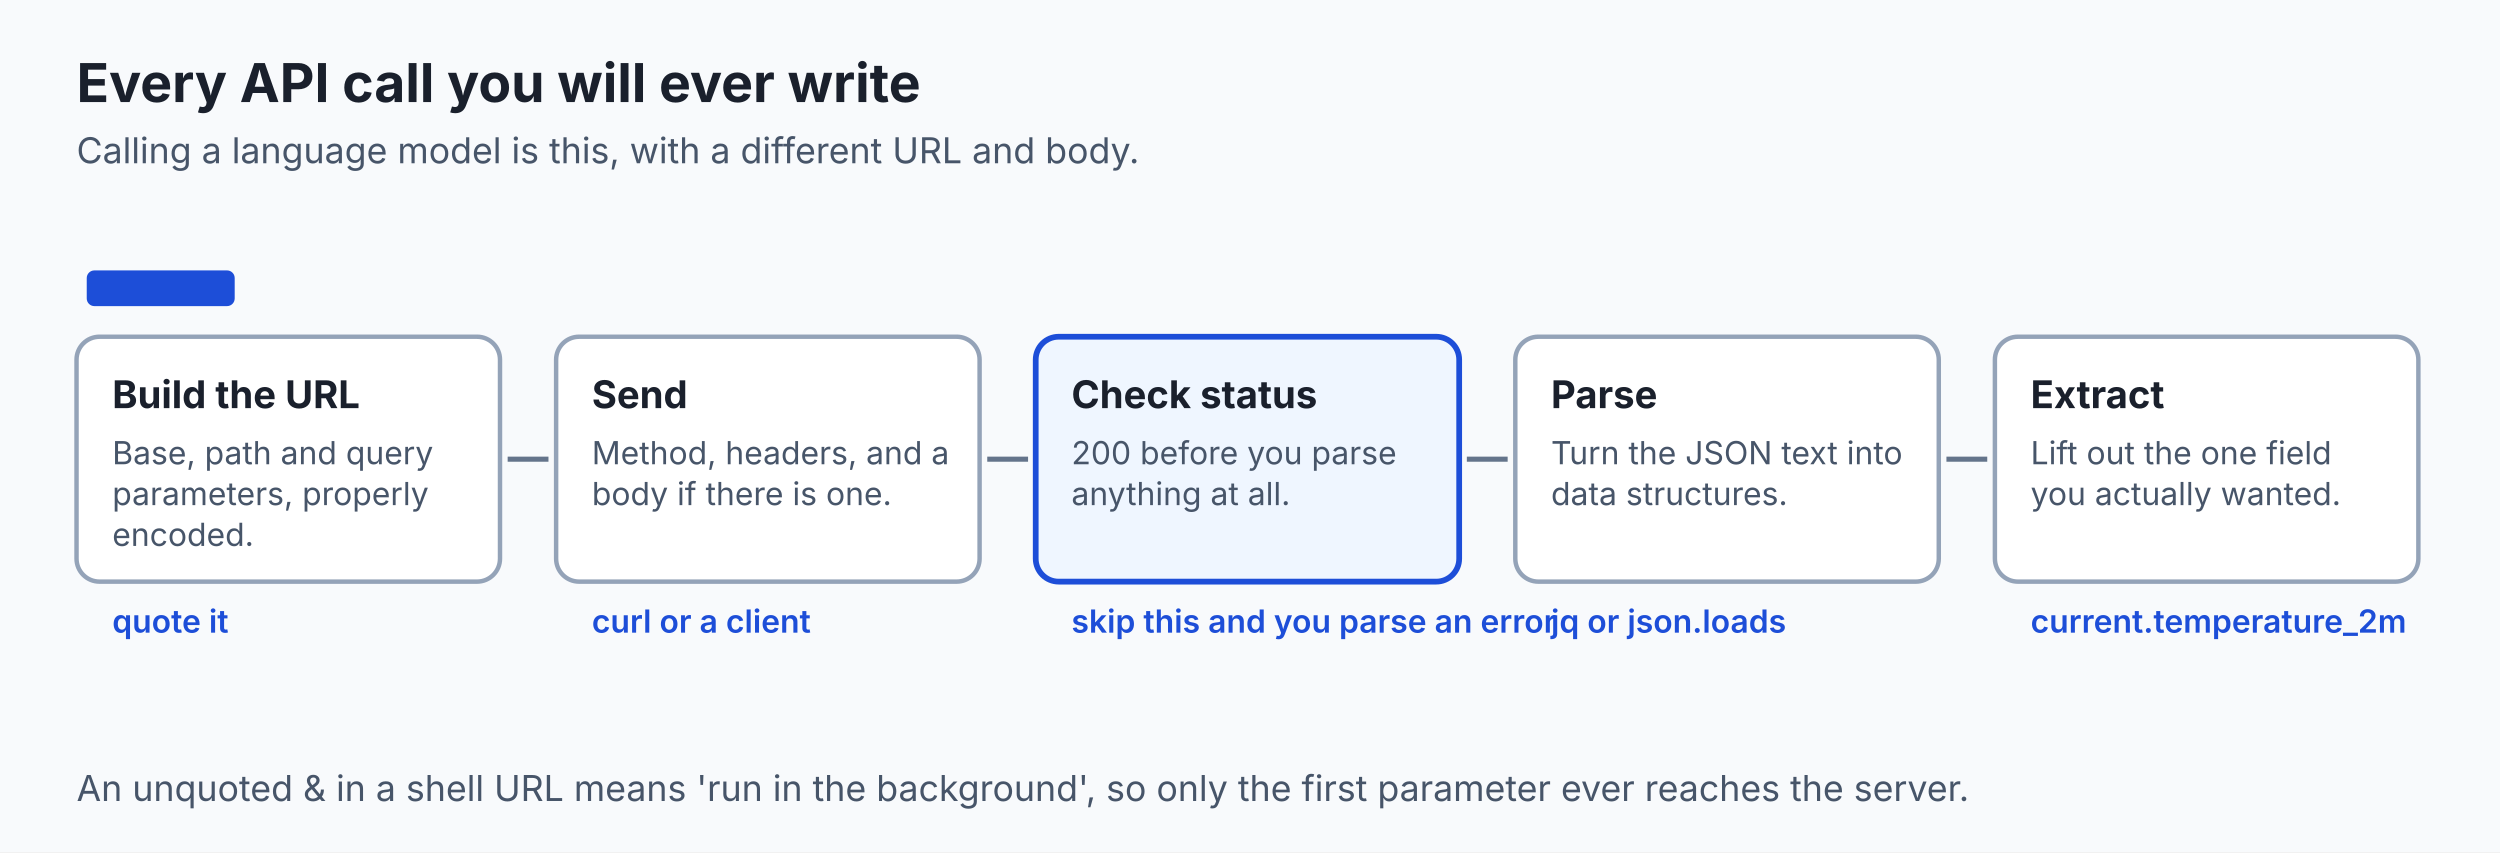
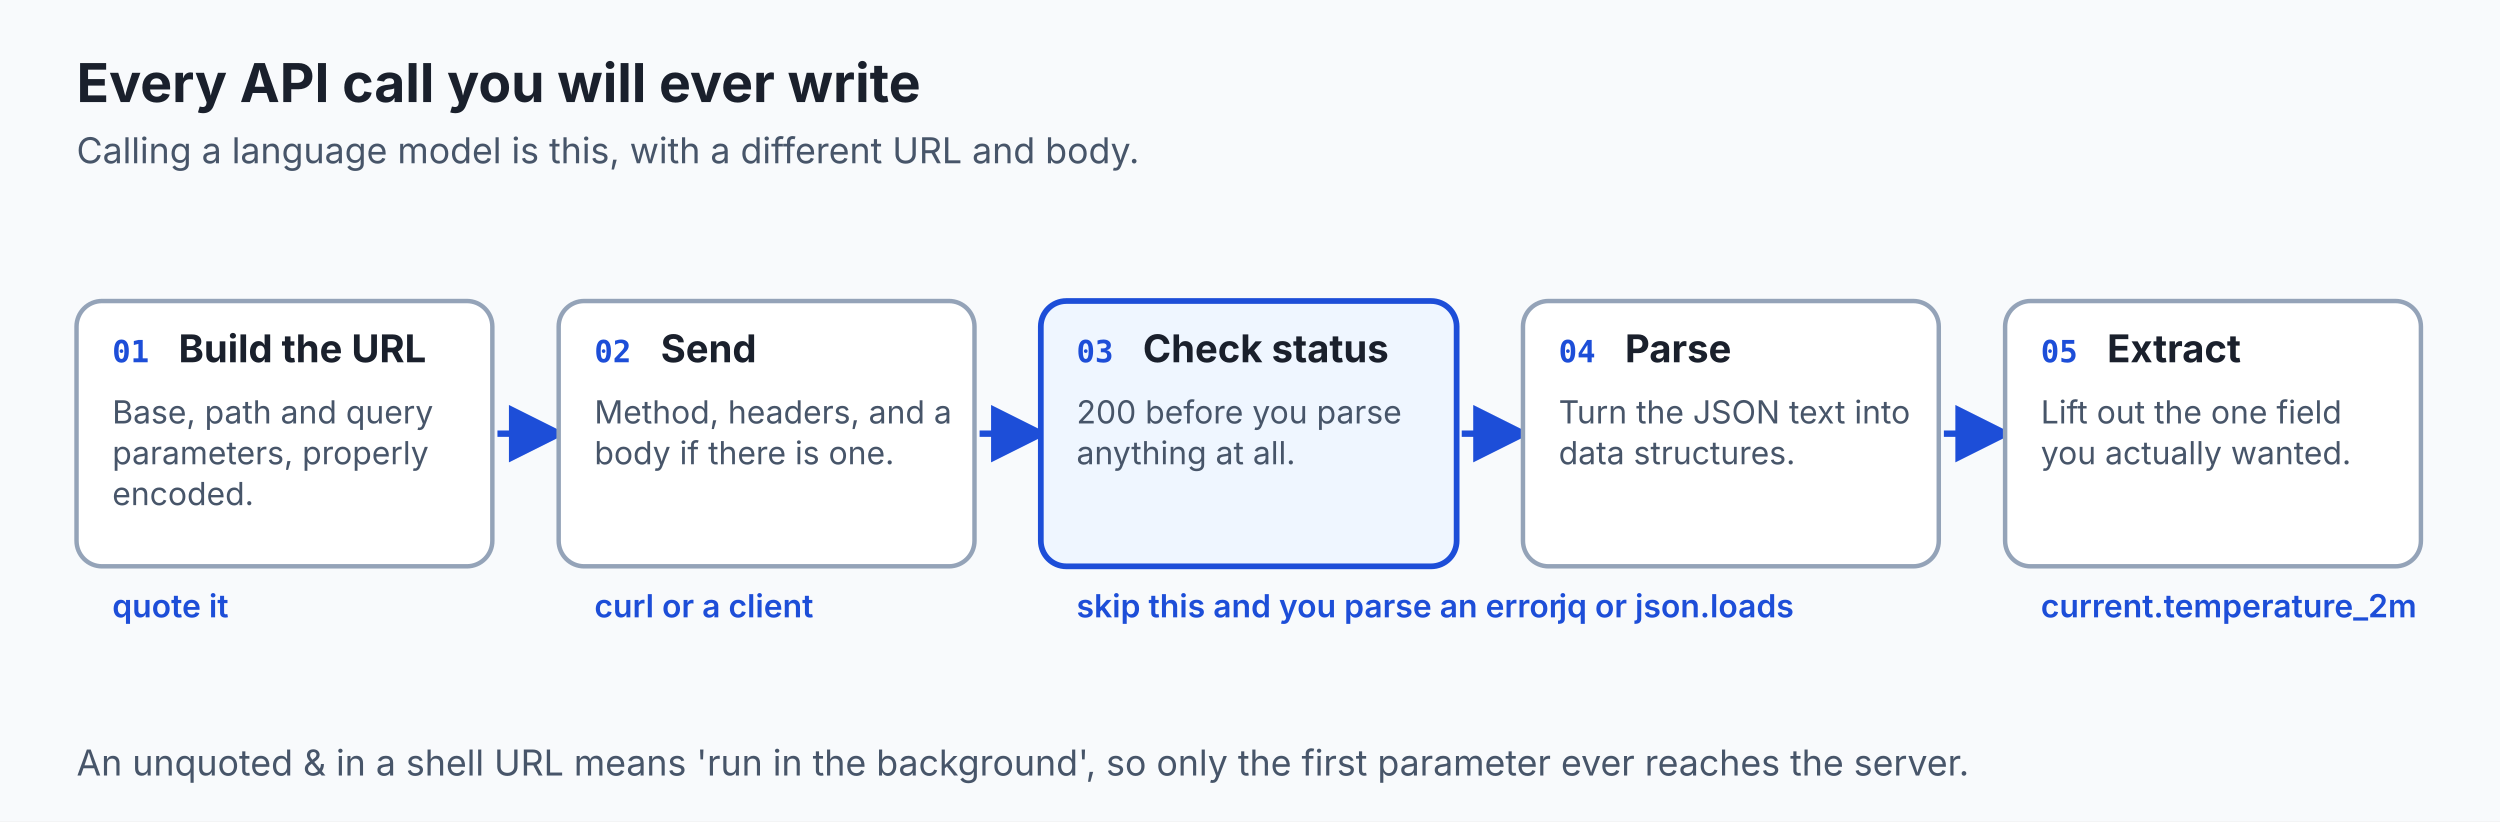
- <svg xmlns="http://www.w3.org/2000/svg" viewBox="0 0 980 334" role="img" aria-label="Calling a language model is this, with a different URL and body.">
+ <svg xmlns="http://www.w3.org/2000/svg" viewBox="0 0 980 322" role="img" aria-label="Calling a language model is this, with a different URL and body.">
  <style>
    .one-call-anatomy-bg   { fill: #f8fafc; }
    .one-call-anatomy-h1   { fill: #1a202c; font-size: 21px; font-weight: 700; font-family: system-ui, -apple-system, "Segoe UI", sans-serif; }
    .one-call-anatomy-sub  { fill: #475569; font-size: 14px; font-family: system-ui, -apple-system, "Segoe UI", sans-serif; }
    .one-call-anatomy-name { fill: #1a202c; font-size: 15px; font-weight: 700; font-family: system-ui, -apple-system, "Segoe UI", sans-serif; }
    .one-call-anatomy-desc { fill: #475569; font-size: 12.5px; font-family: system-ui, -apple-system, "Segoe UI", sans-serif; }
    .one-call-anatomy-edge { fill: #1d4ed8; font-size: 12.5px; font-weight: 600; font-family: system-ui, -apple-system, "Segoe UI", sans-serif; }
    .one-call-anatomy-mono { fill: #1a202c; font-size: 13px; font-family: ui-monospace, "SFMono-Regular", Menlo, Consolas, monospace; }
    .one-call-anatomy-box  { fill: #ffffff; stroke: #94a3b8; stroke-width: 1.75; }
    .one-call-anatomy-hi   { fill: #eff6ff; stroke: #1d4ed8; stroke-width: 2.25; }
    .one-call-anatomy-warn { fill: #fef3c7; stroke: #b45309; stroke-width: 2; }
    .one-call-anatomy-good { fill: #dcfce7; stroke: #047857; stroke-width: 2; }
-     .one-call-anatomy-line { stroke: #64748b; stroke-width: 2; fill: none; }
-     /* The token rests visible at the first stage; the static frame already shows
-        every stage and label, so motion only draws attention to the order. */
-     .one-call-anatomy-tok { fill: #1d4ed8; opacity: 1; }
+     .one-call-anatomy-line { stroke: #1d4ed8; stroke-width: 2.5; fill: none; }
+     .one-call-anatomy-step { fill: #1d4ed8; font-size: 12px; font-weight: 700; font-family: ui-monospace, "SFMono-Regular", Menlo, Consolas, monospace; }
+     /* Finished state first: this is what a reader with motion off sees. */
+     .one-call-anatomy-conn { stroke-dasharray: 10 8; stroke-dashoffset: 0; opacity: 1; }
+     .one-call-anatomy-stage { opacity: 1; }
+ 
+     .one-call-anatomy-s0 { animation-delay: 0.00s; }
+     .one-call-anatomy-e0 { animation-delay: 0.00s; }
+     .one-call-anatomy-s1 { animation-delay: 1.33s; }
+     .one-call-anatomy-e1 { animation-delay: 1.33s; }
+     .one-call-anatomy-s2 { animation-delay: 2.67s; }
+     .one-call-anatomy-e2 { animation-delay: 2.67s; }
+     .one-call-anatomy-s3 { animation-delay: 4.00s; }
+     .one-call-anatomy-e3 { animation-delay: 4.00s; }
+     .one-call-anatomy-s4 { animation-delay: 5.33s; }
+     .one-call-anatomy-e4 { animation-delay: 5.33s; }
    @media (prefers-reduced-motion: no-preference) {
-       .one-call-anatomy-tok { animation: one-call-anatomy-travel 7s ease-in-out infinite; }
+       .one-call-anatomy-conn  { animation: one-call-anatomy-trace 8s ease-in-out infinite; }
+       .one-call-anatomy-stage { animation: one-call-anatomy-arrive 8s ease-in-out infinite; }
    }
-     @keyframes one-call-anatomy-travel {
-       0%, 6%    { transform: translateX(0);    opacity: 1; }
-       94%, 100% { transform: translateX(var(--one-call-anatomy-run, 600px)); opacity: 1; }
+     @keyframes one-call-anatomy-trace {
+       0%        { stroke-dashoffset: 54; opacity: 0.35; }
+       14%, 100% { stroke-dashoffset: 0;  opacity: 1; }
+     }
+     @keyframes one-call-anatomy-arrive {
+       0%        { opacity: 0.55; }
+       10%, 22%  { opacity: 1; }
+       34%, 100% { opacity: 1; }
    }
    @media (prefers-reduced-motion: reduce) {
-       .one-call-anatomy-tok { animation: none; transform: translateX(0); opacity: 1; }
+       /* No movement, but the order is still shown: each stage brightens in turn
+          and stays bright. Opacity and colour are vestibular-safe. */
+       .one-call-anatomy-conn  { animation: none; stroke-dashoffset: 0; opacity: 1; }
+       .one-call-anatomy-stage { animation: one-call-anatomy-settle 8s ease-in-out infinite; opacity: 1; }
+     }
+     @keyframes one-call-anatomy-settle {
+       0%        { opacity: 0.62; }
+       12%, 100% { opacity: 1; }
    }
  </style>
-   <rect class="one-call-anatomy-bg" width="980" height="334" />
+   <defs>
+     <marker id="one-call-anatomy-tip" markerWidth="9" markerHeight="9" refX="7" refY="4.5" orient="auto">
+       <path d="M0,0 L9,4.5 L0,9 z" fill="#1d4ed8" />
+     </marker>
+   </defs>
+   <rect class="one-call-anatomy-bg" width="980" height="322" />
  <text class="one-call-anatomy-h1" x="30" y="40">Every API call you will ever write</text>
  <text class="one-call-anatomy-sub" x="30" y="64">Calling a language model is this, with a different URL and body.</text>
-   <rect class="one-call-anatomy-box" x="30" y="132" width="166" height="96" rx="9" />
-   <text class="one-call-anatomy-name" x="44" y="160">Build the URL</text>
-   <text class="one-call-anatomy-desc" x="44" y="182">Base, path and query</text>
-   <text class="one-call-anatomy-desc" x="44" y="198">parameters, properly</text>
-   <text class="one-call-anatomy-desc" x="44" y="214">encoded.</text>
-   <text class="one-call-anatomy-edge" x="44" y="248">quote it</text>
-   <line class="one-call-anatomy-line" x1="199" y1="180" x2="215" y2="180" />
-   <rect class="one-call-anatomy-box" x="218" y="132" width="166" height="96" rx="9" />
-   <text class="one-call-anatomy-name" x="232" y="160">Send</text>
-   <text class="one-call-anatomy-desc" x="232" y="182">Method, headers, and a</text>
-   <text class="one-call-anatomy-desc" x="232" y="198">body if there is one.</text>
-   <text class="one-call-anatomy-edge" x="232" y="248">curl or a client</text>
-   <line class="one-call-anatomy-line" x1="387" y1="180" x2="403" y2="180" />
-   <rect class="one-call-anatomy-hi" x="406" y="132" width="166" height="96" rx="9" />
-   <text class="one-call-anatomy-name" x="420" y="160">Check status</text>
-   <text class="one-call-anatomy-desc" x="420" y="182">200 before you parse</text>
-   <text class="one-call-anatomy-desc" x="420" y="198">anything at all.</text>
-   <text class="one-call-anatomy-edge" x="420" y="248">skip this and you parse an error</text>
-   <line class="one-call-anatomy-line" x1="575" y1="180" x2="591" y2="180" />
-   <rect class="one-call-anatomy-box" x="594" y="132" width="166" height="96" rx="9" />
-   <text class="one-call-anatomy-name" x="608" y="160">Parse</text>
-   <text class="one-call-anatomy-desc" x="608" y="182">Turn the JSON text into</text>
-   <text class="one-call-anatomy-desc" x="608" y="198">data structures.</text>
-   <text class="one-call-anatomy-edge" x="608" y="248">jq or json.loads</text>
-   <line class="one-call-anatomy-line" x1="763" y1="180" x2="779" y2="180" />
-   <rect class="one-call-anatomy-box" x="782" y="132" width="166" height="96" rx="9" />
-   <text class="one-call-anatomy-name" x="796" y="160">Extract</text>
-   <text class="one-call-anatomy-desc" x="796" y="182">Lift out the one field</text>
-   <text class="one-call-anatomy-desc" x="796" y="198">you actually wanted.</text>
-   <text class="one-call-anatomy-edge" x="796" y="248">current.temperature_2m</text>
-   <rect class="one-call-anatomy-tok" x="34" y="106" width="58" height="14" rx="3" style="--one-call-anatomy-run: 752px" />
-   <text class="one-call-anatomy-sub" x="30" y="314">An unquoted &amp; in a shell URL means 'run in the background', so only the first parameter ever reaches the server.</text>
+   <g class="one-call-anatomy-stage one-call-anatomy-s0">
+     <rect class="one-call-anatomy-box" x="30" y="118" width="163" height="104" rx="10" />
+     <text class="one-call-anatomy-step" x="44" y="142">01</text>
+     <text class="one-call-anatomy-name" x="70" y="142">Build the URL</text>
+     <text class="one-call-anatomy-desc" x="44" y="166">Base, path and query</text>
+     <text class="one-call-anatomy-desc" x="44" y="182">parameters, properly</text>
+     <text class="one-call-anatomy-desc" x="44" y="198">encoded.</text>
+     <text class="one-call-anatomy-edge" x="44" y="242">quote it</text>
+   </g>
+   <line class="one-call-anatomy-line one-call-anatomy-conn one-call-anatomy-e0" x1="195" y1="170" x2="217" y2="170" marker-end="url(#one-call-anatomy-tip)" />
+   <g class="one-call-anatomy-stage one-call-anatomy-s1">
+     <rect class="one-call-anatomy-box" x="219" y="118" width="163" height="104" rx="10" />
+     <text class="one-call-anatomy-step" x="233" y="142">02</text>
+     <text class="one-call-anatomy-name" x="259" y="142">Send</text>
+     <text class="one-call-anatomy-desc" x="233" y="166">Method, headers, and a</text>
+     <text class="one-call-anatomy-desc" x="233" y="182">body if there is one.</text>
+     <text class="one-call-anatomy-edge" x="233" y="242">curl or a client</text>
+   </g>
+   <line class="one-call-anatomy-line one-call-anatomy-conn one-call-anatomy-e1" x1="384" y1="170" x2="406" y2="170" marker-end="url(#one-call-anatomy-tip)" />
+   <g class="one-call-anatomy-stage one-call-anatomy-s2">
+     <rect class="one-call-anatomy-hi" x="408" y="118" width="163" height="104" rx="10" />
+     <text class="one-call-anatomy-step" x="422" y="142">03</text>
+     <text class="one-call-anatomy-name" x="448" y="142">Check status</text>
+     <text class="one-call-anatomy-desc" x="422" y="166">200 before you parse</text>
+     <text class="one-call-anatomy-desc" x="422" y="182">anything at all.</text>
+     <text class="one-call-anatomy-edge" x="422" y="242">skip this and you parse an error</text>
+   </g>
+   <line class="one-call-anatomy-line one-call-anatomy-conn one-call-anatomy-e2" x1="573" y1="170" x2="595" y2="170" marker-end="url(#one-call-anatomy-tip)" />
+   <g class="one-call-anatomy-stage one-call-anatomy-s3">
+     <rect class="one-call-anatomy-box" x="597" y="118" width="163" height="104" rx="10" />
+     <text class="one-call-anatomy-step" x="611" y="142">04</text>
+     <text class="one-call-anatomy-name" x="637" y="142">Parse</text>
+     <text class="one-call-anatomy-desc" x="611" y="166">Turn the JSON text into</text>
+     <text class="one-call-anatomy-desc" x="611" y="182">data structures.</text>
+     <text class="one-call-anatomy-edge" x="611" y="242">jq or json.loads</text>
+   </g>
+   <line class="one-call-anatomy-line one-call-anatomy-conn one-call-anatomy-e3" x1="762" y1="170" x2="784" y2="170" marker-end="url(#one-call-anatomy-tip)" />
+   <g class="one-call-anatomy-stage one-call-anatomy-s4">
+     <rect class="one-call-anatomy-box" x="786" y="118" width="163" height="104" rx="10" />
+     <text class="one-call-anatomy-step" x="800" y="142">05</text>
+     <text class="one-call-anatomy-name" x="826" y="142">Extract</text>
+     <text class="one-call-anatomy-desc" x="800" y="166">Lift out the one field</text>
+     <text class="one-call-anatomy-desc" x="800" y="182">you actually wanted.</text>
+     <text class="one-call-anatomy-edge" x="800" y="242">current.temperature_2m</text>
+   </g>
+   <text class="one-call-anatomy-sub" x="30" y="304">An unquoted &amp; in a shell URL means 'run in the background', so only the first parameter ever reaches the server.</text>
</svg>
